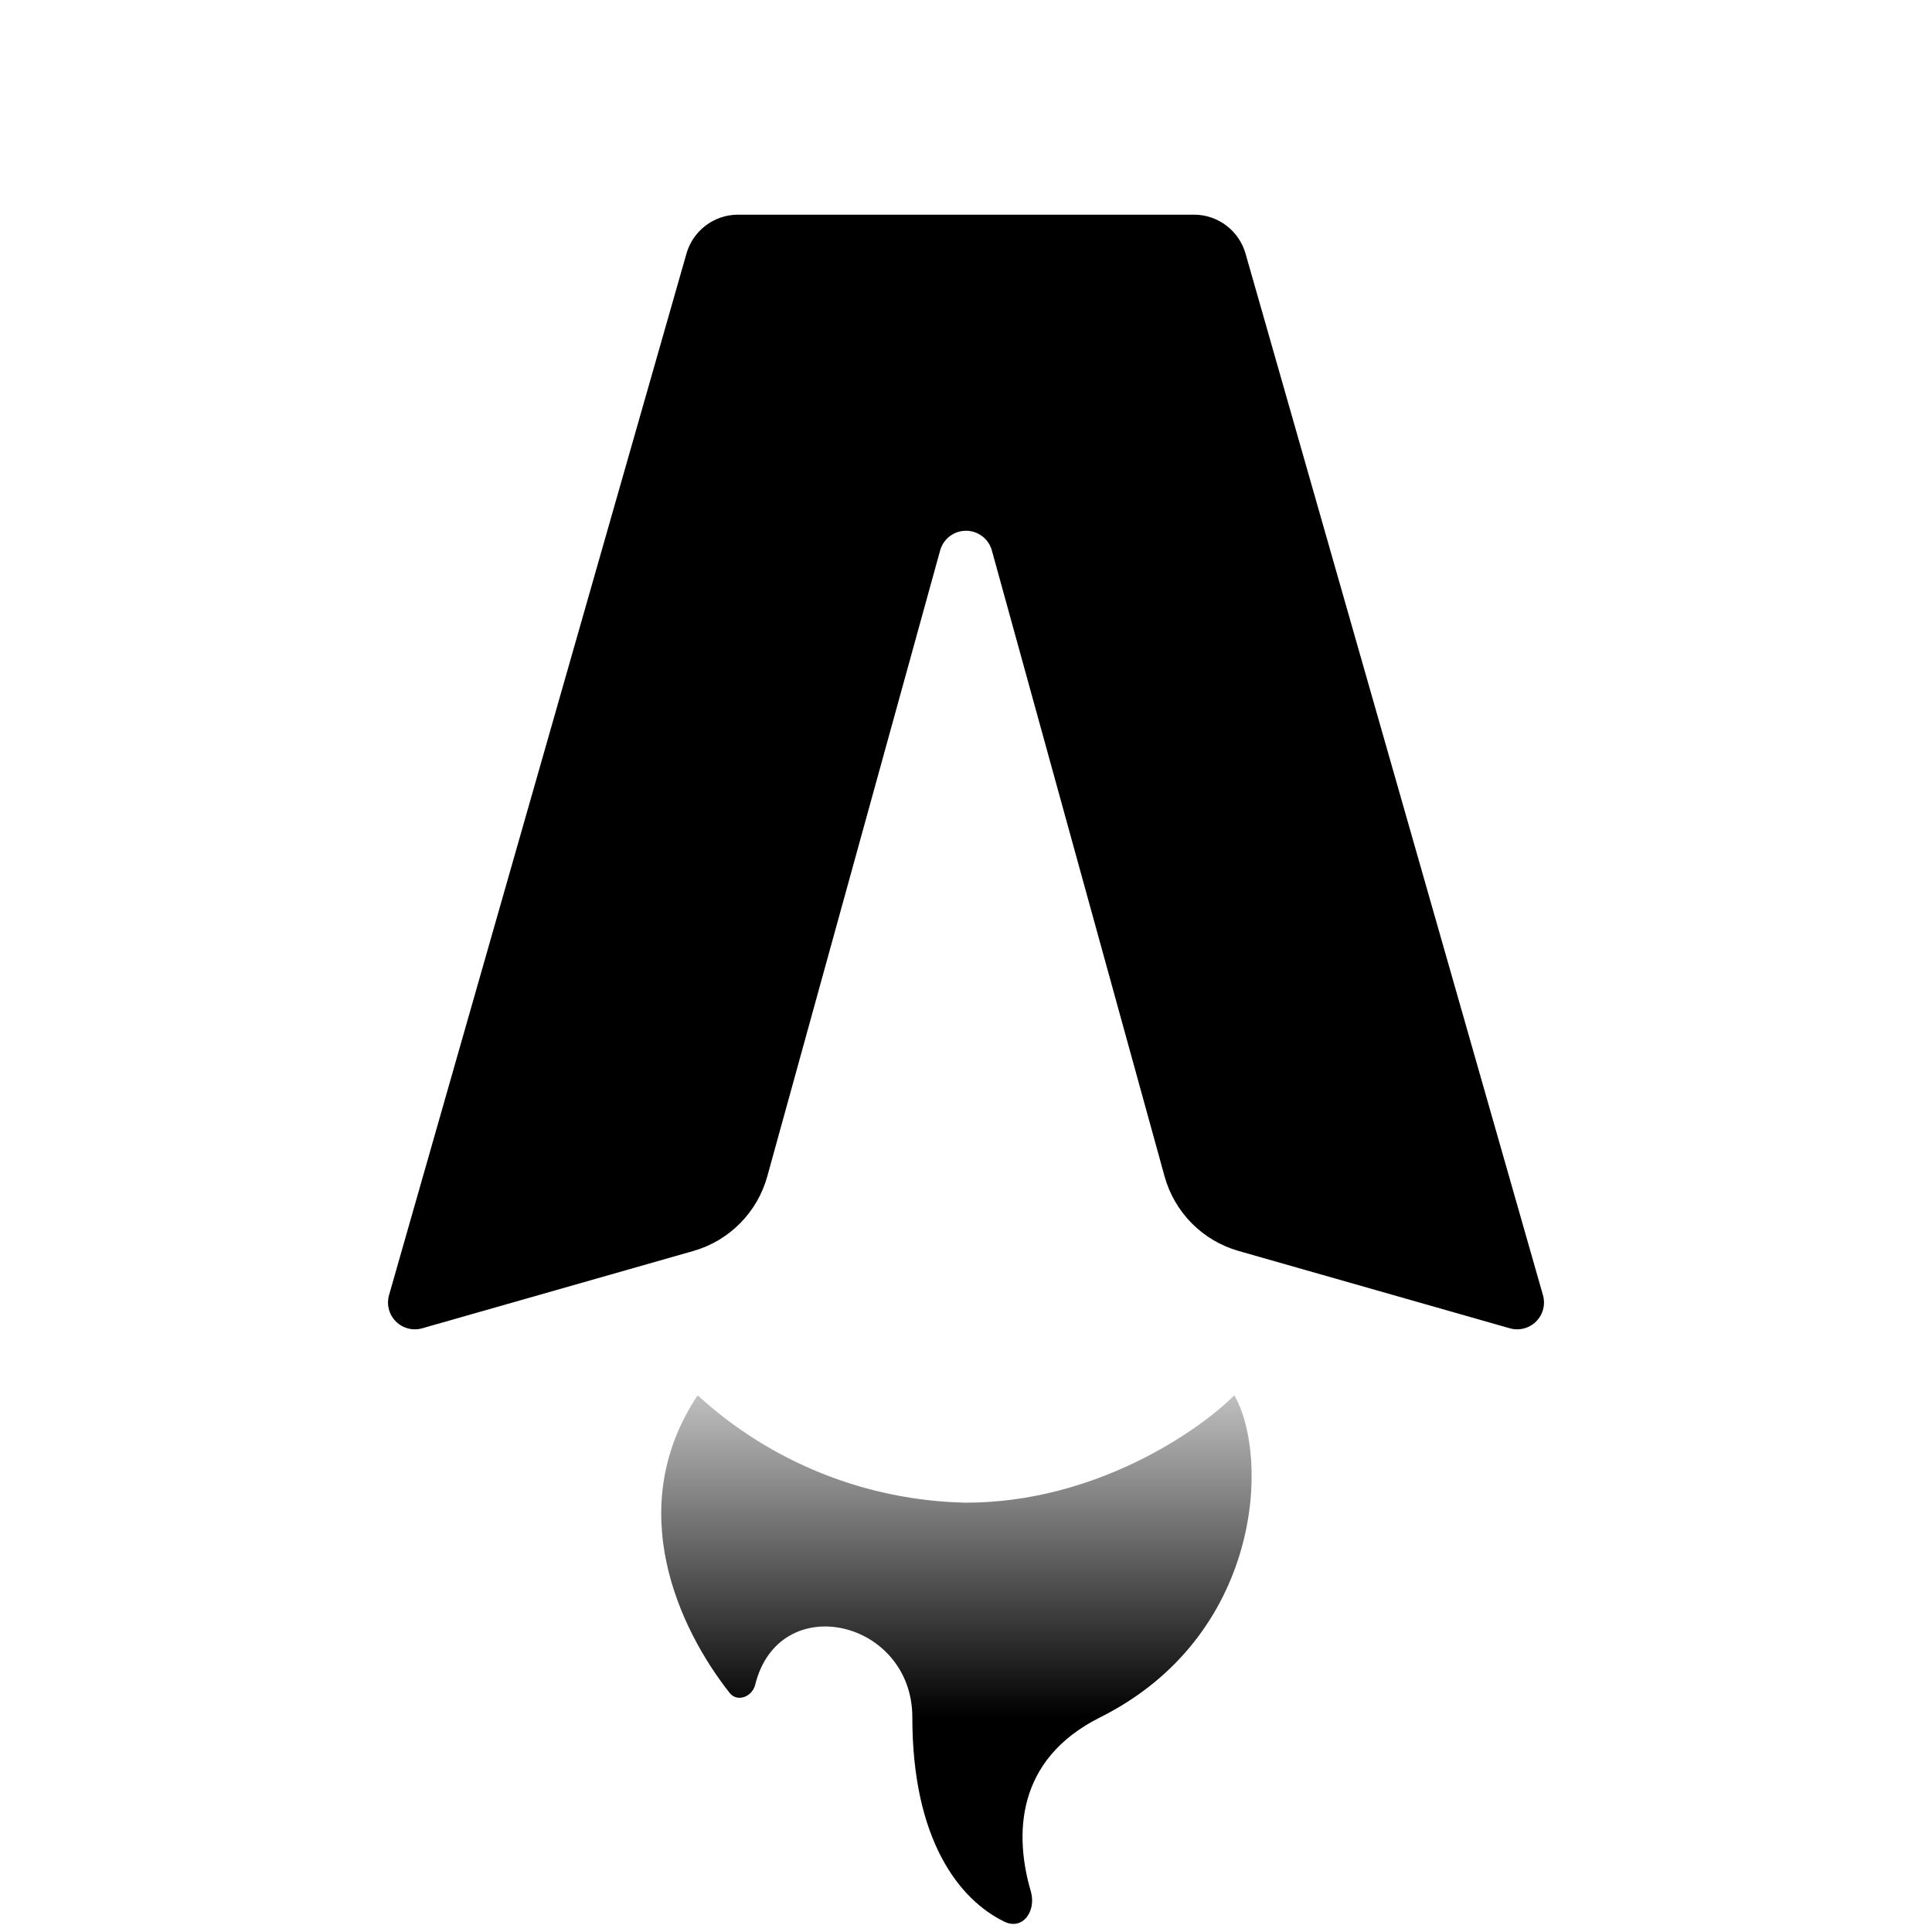
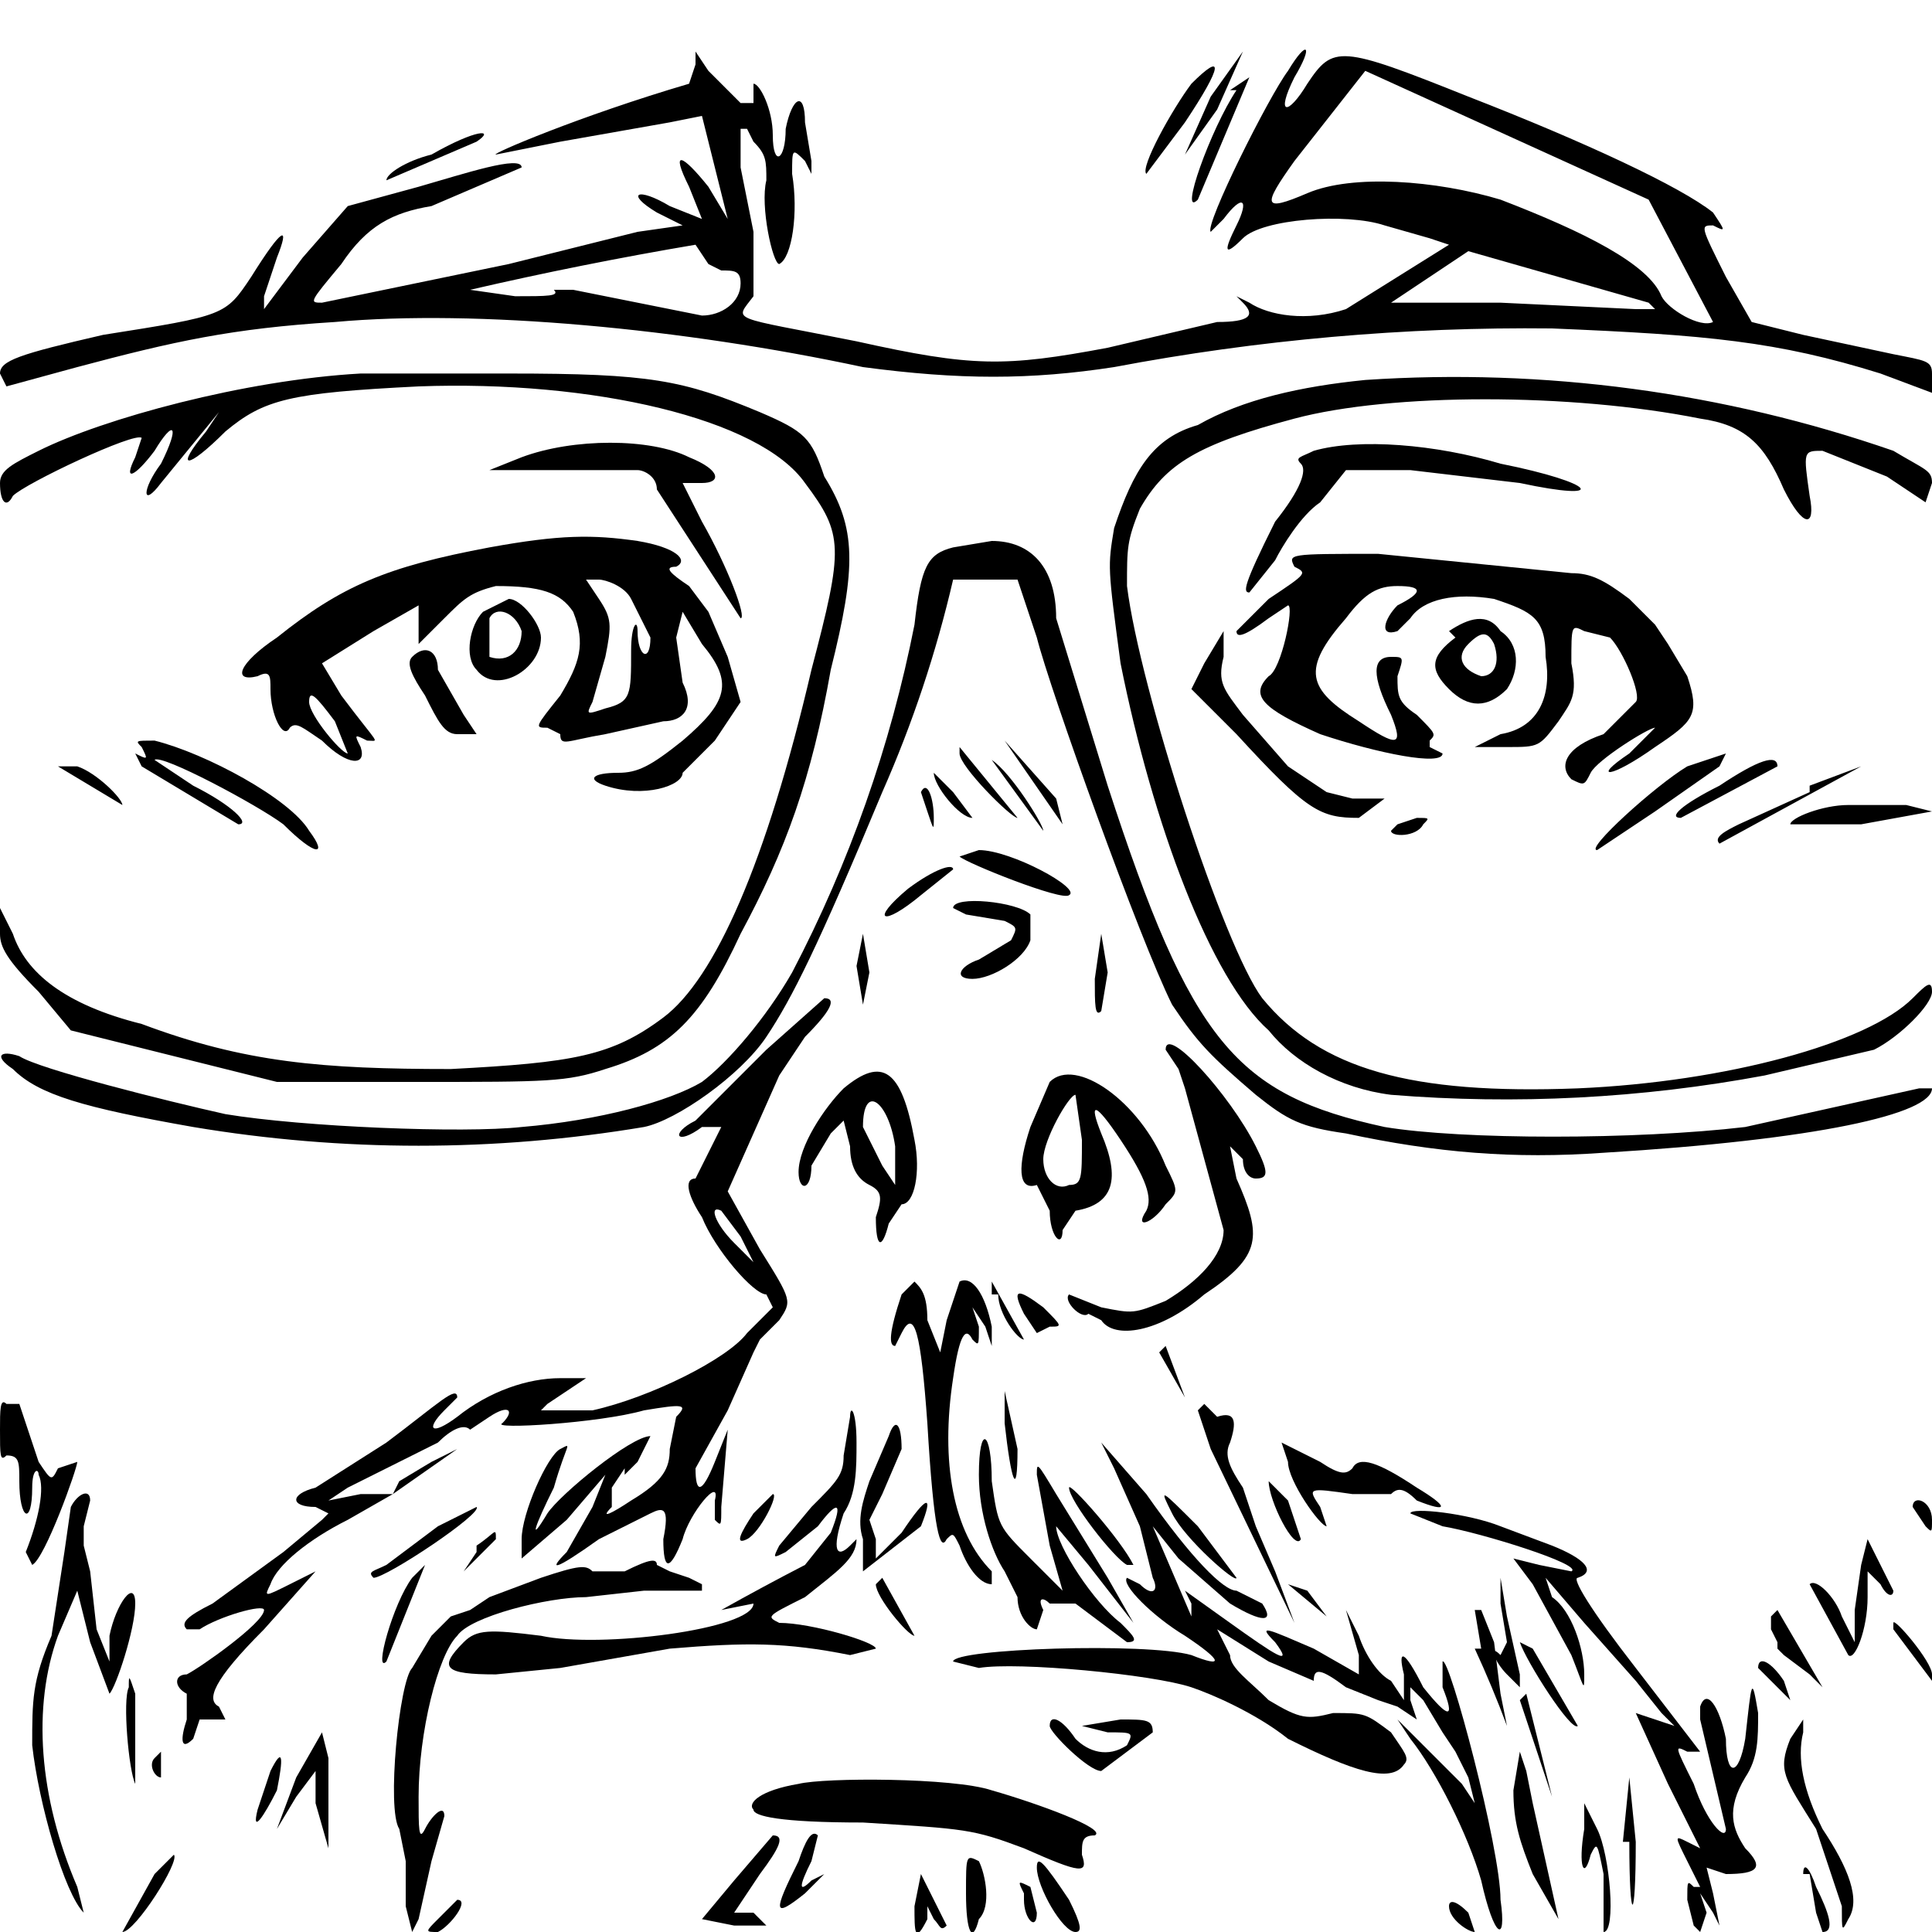
- <svg xmlns="http://www.w3.org/2000/svg" fill="none" viewBox="0 0 36 36">
-   <path fill="#000" d="M22.25 4h-8.5a1 1 0 0 0-.96.73l-5.54 19.4a.5.5 0 0 0 .62.62l5.05-1.44a2 2 0 0 0 1.38-1.4l3.22-11.66a.5.5 0 0 1 .96 0l3.22 11.67a2 2 0 0 0 1.38 1.39l5.05 1.44a.5.5 0 0 0 .62-.62l-5.54-19.4a1 1 0 0 0-.96-.73Z" />
-   <path fill="url(#gradient)" d="M18 28a7.63 7.63 0 0 1-5-2c-1.4 2.1-.35 4.35.6 5.55.14.17.41.07.47-.15.44-1.8 2.93-1.22 2.93.6 0 2.28.87 3.4 1.72 3.81.34.16.59-.2.49-.56-.31-1.05-.29-2.46 1.29-3.25 3-1.5 3.17-4.83 2.5-6-.67.67-2.6 2-5 2Z" />
-   <defs>
-     <linearGradient id="gradient" x1="16" x2="16" y1="32" y2="24" gradientUnits="userSpaceOnUse">
-       <stop stop-color="#000" />
-       <stop offset="1" stop-color="#000" stop-opacity="0" />
-     </linearGradient>
-   </defs>
-   <style>
-     @media (prefers-color-scheme:dark){:root{filter:invert(100%)}}
-   </style>
+ <svg xmlns="http://www.w3.org/2000/svg" width="400" height="400" preserveAspectRatio="xMidYMid meet" version="1.0" viewBox="0 0 300 300">
+   <g fill="#000" stroke="none">
+     <path d="m108 10-1 3c-17 5-31 11-30 11l10-2 17-3 5-1 2 8 2 8-3-5c-4-5-6-6-3 0l2 5-5-2c-5-3-7-2-2 1l4 2-7 1-20 5-29 6c-2 0-2 0 3-6 4-6 8-8 14-9l14-6c0-2-9 1-16 3l-11 3-7 8-6 8v-2l2-6c2-5 1-5-4 3-4 6-4 6-23 9-13 3-16 4-16 6l1 2 11-3c15-4 24-6 40-7 22-2 54 1 82 7 15 2 26 2 39 0a345 345 0 0 1 68-6c24 1 35 2 51 7l8 3v-3c0-2-1-2-6-3l-14-3-8-2-4-7c-4-8-4-8-2-8 2 1 2 1 0-2-5-4-20-11-38-18-20-8-21-8-25-2-3 5-5 5-2-1 3-5 2-6-1-1-3 4-13 24-12 25l2-2c3-4 4-3 2 1s-2 5 1 2 16-4 22-2l7 2 3 1-16 10c-6 2-12 1-15-1l-2-1 1 1c2 2 1 3-4 3l-17 4c-16 3-21 3-39-1-20-4-19-3-16-7V36l-2-10v-6h1l1 2c2 2 2 3 2 6-1 4 1 13 2 13 2-1 3-8 2-14 0-4 0-4 2-2l1 2v-2l-1-6c0-5-2-4-3 1 0 5-2 6-2 1 0-4-2-8-3-8v3h-2l-5-5-2-3v2zm126 11 22 10 10 19c-2 1-7-2-8-4-2-5-12-10-25-15-10-3-23-4-30-1s-7 2-2-5l11-14 22 10zM108 38l2 3 2 1c2 0 3 0 3 2 0 3-3 5-6 5l-10-2-10-2h-3c1 1-1 1-6 1l-7-1a596 596 0 0 1 35-7zm134 5 14 4 1 1h-3l-21-1h-17l12-8 14 4z" />
+     <path d="m188 15-4 9 5-7 4-9-5 7zm-3-2c-3 4-8 13-7 14l6-8c6-9 6-11 1-6zm7 1c-4 6-9 20-6 17l8-19-3 2zM67 24c-4 1-7 3-7 4l14-6c3-2 0-2-7 2zM56 58c-18 1-40 7-50 12-4 2-6 3-6 5 0 3 1 4 2 2 2-2 19-10 20-9l-1 3c-2 4 0 3 3-1 3-5 4-4 1 2-3 4-3 7 0 3l9-11-2 3c-5 6-3 6 3 0 6-5 10-6 30-7 27-1 53 5 60 15 6 8 6 10 1 29-7 30-15 48-23 54s-14 7-33 8c-20 0-32-1-48-7-12-3-18-8-20-14l-2-4v4c0 2 1 4 6 9l5 6 16 4 16 4h22c20 0 23 0 29-2 10-3 15-8 21-21 7-13 11-24 14-41 4-16 4-22-1-30-2-6-3-7-10-10-12-5-17-6-39-6H55zm156 1c-10 1-19 3-26 7-7 2-10 7-13 16-1 6-1 6 1 21 5 25 14 49 23 57 4 5 11 9 19 10a220 220 0 0 0 58-3l17-4c4-2 9-7 9-9s-1-1-3 1c-7 7-29 13-52 14-26 1-40-3-49-14-6-8-19-48-21-64 0-6 0-7 2-12 4-7 9-10 24-14s43-4 63 0c7 1 10 4 13 11 3 6 5 6 4 1-1-7-1-7 2-7l10 4 6 4 1-3c0-2-1-2-6-5a208 208 0 0 0-82-11z" />
+     <path d="m81 71-5 2h23c1 0 3 1 3 3l13 20c1 0-2-8-6-15l-3-6h3c3 0 3-2-2-4-6-3-18-3-26 0zm123-1c-2 1-3 1-2 2s0 4-4 9c-5 10-5 11-4 11l4-5c1-2 4-7 7-9l4-5h10l17 2c14 3 12 0-3-3-10-3-22-4-29-2z" />
+     <path d="M76 85c-16 3-23 6-33 14-6 4-7 7-3 6 2-1 2 0 2 2 0 4 2 8 3 6 1-1 2 0 5 2 4 4 7 4 6 1-1-2-1-2 1-1 2 0 2 1-4-7l-3-5 8-5 7-4v6l4-4c3-3 4-4 8-5 7 0 10 1 12 4 2 5 1 8-2 13-4 5-4 5-2 5l2 1c0 2 1 1 7 0l9-2c3 0 5-2 3-6l-1-7 1-4 3 5c5 6 4 9-3 15-5 4-7 5-10 5-4 0-5 1-2 2 6 2 12 0 12-2l5-5 4-6-2-7-3-7-3-4c-3-2-4-3-2-3 2-1 0-3-6-4-7-1-12-1-23 1zm22 8 3 6c0 4-2 3-2-1 0-2-1-1-1 3 0 7 0 8-4 9-3 1-3 1-2-1l2-7c1-5 1-6-1-9l-2-3h2c1 0 4 1 5 3zm-46 19 2 5c-1 0-6-6-6-8s1-1 4 3z" />
+     <path d="M148 85c-4 1-5 3-6 12a200 200 0 0 1-19 54c-4 7-10 14-14 17-5 3-16 6-28 7-9 1-34 0-46-2-9-2-29-7-32-9-3-1-4 0-1 2 4 4 11 6 28 9a212 212 0 0 0 70 0c5-1 15-8 19-14s8-14 18-38a185 185 0 0 0 11-33h10l3 9c2 8 16 47 21 57 4 6 6 8 13 14 5 4 7 5 14 6 14 3 26 4 40 3 33-2 51-6 51-10h-2l-27 6c-17 2-44 2-56 0-23-5-30-13-43-53l-8-26c0-8-4-12-10-12l-6 1z" />
+     <path d="M201 88c2 1 2 1-4 5l-5 5c0 1 1 1 5-2l3-2c1 0-1 10-3 11-3 3-1 5 8 9 9 3 19 5 19 3l-2-1v-1c1-1 1-1-2-4-3-2-3-3-3-6 1-3 1-3-1-3-3 0-3 3 0 9 2 5 1 5-5 1-8-5-9-8-2-16 3-4 5-5 8-5 4 0 4 1 0 3-2 2-3 5 0 4l2-2c2-3 7-4 13-3 6 2 8 3 8 9 1 6-1 11-7 12l-4 2h5c5 0 5 0 8-4 2-3 3-4 2-9 0-6 0-6 2-5l4 1c2 2 5 9 4 10l-5 5c-6 2-7 5-5 7 2 1 2 1 3-1s9-7 10-7l-4 4c-6 4-3 4 4-1 6-4 7-5 5-11l-3-5-2-3-4-4c-4-3-6-4-9-4l-10-1-20-2c-14 0-14 0-13 2zM75 95c-2 2-3 7-1 9 3 4 10 0 10-5 0-2-3-6-5-6l-4 2zm6 3c0 3-2 5-5 4v-6c1-2 4-1 5 2z" />
+     <path d="M226 99c-4 3-4 5-1 8s6 3 9 0c2-3 2-7-1-9-2-3-5-2-8 0zm6 1c1 3 0 5-2 5-3-1-4-3-2-5s3-2 4 0zm-45 3-2 4 7 7c11 12 13 13 19 13l4-3h-5l-4-1-6-4-7-8c-3-4-4-5-3-9v-4l-3 5zm-123-1c-1 1 0 3 2 6 2 4 3 6 5 6h3l-2-3-4-7c0-3-2-4-4-2zm-42 14c1 2 1 2-1 1l1 2 15 9c2 0-1-3-7-6l-6-4c1-1 16 7 20 10 5 5 7 5 4 1-3-5-16-12-24-14-3 0-3 0-2 1zm134-1 9 13-1-4-8-9zm-7 2c0 2 8 10 9 10l-9-11v1zm113 2c-5 3-16 13-14 13l9-6 10-7 1-2-6 2zm-108-1 8 11c0-1-5-9-8-11h-1zM9 119l10 6c0-1-4-5-7-6H9zm258 3c-6 3-8 5-6 5l15-8c0-2-3-1-9 3zm-122-2c0 2 4 7 6 7l-3-4-3-3zm136 3-11 5c-2 1-4 2-3 3l22-12-8 3zm-138 0 1 3c1 3 1 3 1 1 0-3-1-6-2-4zm144 2c-4 0-9 2-9 3h11l11-2-4-1h-9zm-70 3-1 1c0 1 4 1 5-1 1-1 1-1-1-1l-3 1zm-68 5c1 1 16 7 17 6 2-1-9-7-14-7l-3 1zm-8 5c-6 5-4 6 2 1l5-4c0-1-3 0-7 3zm7 3 2 1 6 1c2 1 2 1 1 3l-5 3c-3 1-4 3-1 3s8-3 9-6v-4c-2-2-12-3-12-1zm-15 9 1 6 1-5-1-6-1 5zm37 2c0 4 0 6 1 5l1-6-1-6-1 7zm-51 11-11 11c-4 2-3 4 1 1h3l-4 8c-2 0-1 3 1 6 2 5 8 12 10 12l1 2-1 1-3 3c-3 4-15 10-24 12h-8l1-1 3-2 3-2h-4c-5 0-11 2-16 6-4 3-5 2-2-1l2-2c0-2-3 1-11 7l-11 7c-4 1-4 3 0 3l2 1-1 1-6 5-11 8c-4 2-5 3-4 4h2c3-2 10-4 10-3 0 2-10 9-12 10-2 0-2 2 0 3v4c-1 3-1 5 1 3l1-3h4l-1-2c-2-1-1-4 7-12l8-9-4 2c-4 2-4 2-3 0 1-3 6-7 12-10l7-4h-5l-5 1 3-2 6-3 2-1 6-3c2-2 4-3 5-2l3-2c3-2 4-1 2 1-2 1 15 0 22-2 6-1 7-1 5 1l-1 5c0 3-1 5-6 8-3 2-5 3-3 1v-3l2-3v1l2-2 2-4c-3 0-14 9-16 12-3 5-2 2 1-4 2-7 3-7 1-6s-6 10-6 14v3l7-6 6-7-2 5-4 7c-3 3-2 3 5-2l8-4c2-1 3-1 2 4 0 5 1 5 3 0 1-4 6-10 5-6v3c1 1 1 1 1-2l1-12-2 5c-2 5-3 5-3 1l5-9 4-9 1-2 3-3c2-3 2-3-3-11l-5-9 4-9 4-9 4-6c4-4 5-6 3-6l-9 8zm-4 29 2 4-3-3c-3-3-4-6-2-5l3 4zm66-29 2 3 1 3 3 11 3 11c0 4-4 8-9 11-5 2-5 2-10 1l-5-2c-1 1 2 4 3 3l2 1c2 3 9 2 16-4 9-6 9-9 5-18l-1-5 2 2c0 2 1 3 2 3 2 0 2-1 0-5-4-8-14-19-14-15z" />
+     <path d="M131 169c-3 3-7 9-7 13 0 3 2 3 2-1l3-5 2-2 1 4c0 3 1 5 3 6s2 2 1 5c0 5 1 5 2 1l2-3c2 0 3-5 2-10-2-11-5-13-11-8zm8 9v6l-2-3-3-6c0-7 4-4 5 3zm24-10-3 7c-2 6-2 10 1 9l2 4c0 4 2 6 2 3l2-3c6-1 7-5 4-12-2-5-1-5 3 1s5 9 4 11c-2 3 1 2 3-1 2-2 2-2 0-6-4-10-14-17-18-13zm5 9c0 6 0 7-2 7-2 1-4-1-4-4s4-10 5-10l1 7zm-28 24c-2 6-2 8-1 8l1-2c2-4 3 0 4 14 1 17 2 20 3 18 1-1 1-1 2 1 1 3 3 6 5 6v-2c-6-6-8-17-6-30 1-7 2-8 3-6 1 1 1 1 1-2l-1-3 2 3 1 3v-3c-1-5-3-8-5-7l-2 6-1 5-2-5c0-4-1-5-2-6l-2 2zm15 0c0 3 3 7 4 7l-5-9v2zm4 3 2 3 2-1c2 0 2 0-1-3-4-3-5-3-3 1zm21 6 4 7-3-8-1 1zm-24 11c1 9 2 12 2 4l-2-9v5zM0 222c0 4 0 5 1 4 2 0 2 1 2 4 0 6 2 7 2 1 0-3 1-3 1-2 1 2 0 7-2 12l1 2c2-1 7-15 7-16l-3 1c-1 2-1 2-3-1l-2-6-1-3H1c-1-1-1 1-1 4zm132-2-1 6c0 3-1 4-5 8l-5 6c-1 2-1 2 1 1l5-4c3-4 4-4 2 1l-4 5a426 426 0 0 0-13 7l5-1c0 4-24 7-33 5-8-1-10-1-12 1-4 4-3 5 5 5l10-1 17-3c12-1 18-1 28 1l4-1c0-1-10-4-15-4-2-1-2-1 4-4 5-4 8-6 8-9l-1 1c-2 2-3 1-1-5 2-3 2-7 2-11 0-5-1-6-1-4zm54-1 2 6 13 27-3-8-3-7-2-6c-2-3-3-5-2-7 1-3 1-5-2-4l-1-1-1-1-1 1z" />
+     <path d="m138 223-3 7c-1 3-2 6-1 9v5l9-7c2-5 1-5-3 1l-4 4v-3l-1-3 2-4 3-7c0-4-1-5-2-2zm14 6c0 6 2 12 4 15l2 4c0 3 2 5 3 5l1-3c-1-2 0-2 1-1h4l4 3 4 3c2 0 1-1-1-3-4-3-10-12-10-15l5 6 7 9-4-7-8-13c-3-5-3-5-3-3l2 11 2 7-5-5c-5-5-5-5-6-12 0-8-2-9-2-1zm-85-2-5 3-1 2 10-7-4 2z" />
+     <path d="m171 224 2 4 4 9 2 8c1 2 0 3-2 1l-2-1c-1 1 4 6 9 9 6 4 6 5 1 3-7-2-37-1-37 1l4 1c6-1 27 1 33 3 3 1 10 4 15 8 10 5 16 7 18 4 1-1 0-2-2-5-4-3-4-3-9-3-4 1-5 1-10-2-3-3-6-5-6-7l-2-4 8 5 7 3c0-2 1-2 5 1l5 2 3 1 3 2-1-3v-2l2 2 3 5 2 3 2 4 1 4-2-3-10-10 2 3c4 5 9 15 11 22 2 9 4 10 3 3 0-8-8-38-9-37v4c2 5 1 5-3 0-3-6-4-6-3-2v4l-2-3c-2-1-4-4-5-7l-2-4 2 7v3l-7-4c-7-3-9-4-6-1 3 4 0 2-7-3l-7-5 1 2v2l-6-14 4 5 8 7c5 3 7 3 5 0l-4-2c-2 0-7-5-14-15l-7-8zm29 3c0 3 5 10 6 10l-1-3c-2-3-2-3 5-2h6c1-1 2-1 4 1 5 2 5 1 0-2-6-4-9-5-10-3-1 1-2 1-5-1l-6-3 1 3zm-3 3c0 3 4 11 5 9l-2-6-3-3z" />
+     <path d="M166 231c0 2 7 11 9 12h1c-2-4-10-13-10-12zm16 4c2 4 10 11 10 10l-6-8c-6-6-6-6-4-2zm-171-1-1 7-2 13c-3 7-3 10-3 17 1 9 5 23 8 26l-1-4c-6-14-7-28-3-39l3-7 2 8 3 8c1-1 4-10 4-14s-3 0-4 5v4l-2-5-1-9-1-4v-3l1-4c0-2-2-1-3 1zm106 1c-2 3-3 5-1 4s5-7 4-7l-3 3zm-49 2-8 6c-2 1-3 1-2 2 2 0 17-10 16-11l-6 3zm229-3 2 3c1 1 1 1 1-1 0-3-3-4-3-2zm-78 1 5 2c6 1 22 6 20 7l-5-1-4-1 3 4 6 11c2 5 2 6 2 3 0-4-2-10-5-12l-1-3 6 7 8 9 4 5 2 2-3-1-3-1 5 11 5 10-2-1c-2-1-2-1 0 3l2 4h-1c-1-1-1-1-1 2l1 4 1 1 1-3-1-3 2 3 1 2-1-5-1-4 3 1c5 0 6-1 3-4-2-3-3-6 0-11 2-3 2-6 2-10-1-6-1-5-2 4-1 6-3 6-3 0-1-5-3-8-4-5v2l4 17c0 2-3-1-5-7-3-6-3-6-1-5h2l-10-13c-7-9-10-14-9-14 3-1 1-3-4-5l-8-3c-5-2-14-3-14-2zm-145 6-2 3 5-5c0-2 0-1-3 1zm215 2-1 7v5l-2-4c-1-3-4-6-5-5l6 11c1 1 3-4 3-9v-4l2 2c1 2 2 2 2 1l-4-8-1 4zm-192 1h-5c-1-1-2-1-8 1l-8 3-3 2-3 1-3 3-3 5c-2 2-4 22-2 25l1 5v7l1 4 1-2 2-9 2-7c0-2-2 0-3 2s-1 0-1-5c0-10 3-22 6-25 2-3 14-6 20-6l9-1h9v-1l-2-1-3-1-2-1c0-1-1-1-5 1zm-33 1c-3 4-6 15-4 13l6-15-2 2zm72 1c0 2 5 8 6 8l-5-9-1 1zm64 0 6 5-3-4-3-1z" />
+     <path d="m233 249 1 6-1 2c-2-2-1 1 1 3l2 2v-2l-2-9-1-6v4z" />
+     <path d="m229 250 1 6h-1a169 169 0 0 1 5 12l-1-5-1-8-2-5h-1zm46 1v2l1 2v3-2l1 1 4 3 2 2-7-12-1 1zm19 2 6 8v-1c0-2-6-9-6-8zm-58 2c1 3 8 14 9 13l-7-12-2-1zm37 4 5 5-1-3c-2-3-4-4-4-2zm-253 3c-1 2 0 13 1 15v-14c-1-3-1-3-1-1zm216 2 5 15-4-16-1 1zm-73 4c0 1 6 7 8 7l8-6c0-2-1-2-5-2l-6 1 4 1c4 0 4 0 3 2-3 2-6 1-8-1-2-3-4-4-4-2zm115 2c-2 5-1 6 4 14l4 12c0 4 0 4 1 2 2-3 0-8-4-14-3-6-4-11-3-15v-2l-2 3zm-232 6-3 8 3-5 3-4v5l2 7v-14l-1-4-4 7zm-22-3c-1 1 0 3 1 3v-4l-1 1zm212-1-1 6c0 5 1 8 3 13l4 7-4-18-1-5-1-3zm-194 3-2 6c-1 4 1 1 3-3 1-5 1-7-1-3zm82 2c-6 1-8 3-7 4 0 1 4 2 17 2 16 1 17 1 25 4 9 4 10 4 9 1 0-2 0-3 2-3 2-1-9-5-16-7-6-2-26-2-30-1zm129 9c0 13 1 13 1 0l-1-10-1 10zm-7-2c-1 6 0 8 1 4 1-2 1-2 2 3v9c2 0 1-12-1-16l-2-4v4zm-122 5c-4 8-4 9 1 5l3-3-2 1c-2 2-2 1 0-3l1-4c-1-1-2 1-3 4zm-10 3-5 6 5 1h5l-2-2h-3l4-6c3-4 4-6 2-6l-6 7zm-90-1-5 9c2 0 9-11 8-12l-3 3zm126 3c0 6 1 8 2 4 2-2 1-7 0-9-2-1-2-1-2 5z" />
+     <path d="M161 290c0 3 4 10 6 10 1 0 1-1-1-5-4-6-5-7-5-5zm120 1 1 6 1 3c2 0 1-3-1-7-1-3-2-4-2-2zm-139 5c0 4 0 6 2 2v-2l1 2c1 1 1 2 2 1l-4-8-1 5zm17-1c0 3 2 5 2 2l-1-4c-2-1-2-1-1 1zm-91 3c-2 2-2 2 0 2 2-1 5-5 3-5l-3 3zm157-2c0 2 3 4 4 4l-1-3c-2-2-3-2-3-1z" />
+   </g>
</svg>
